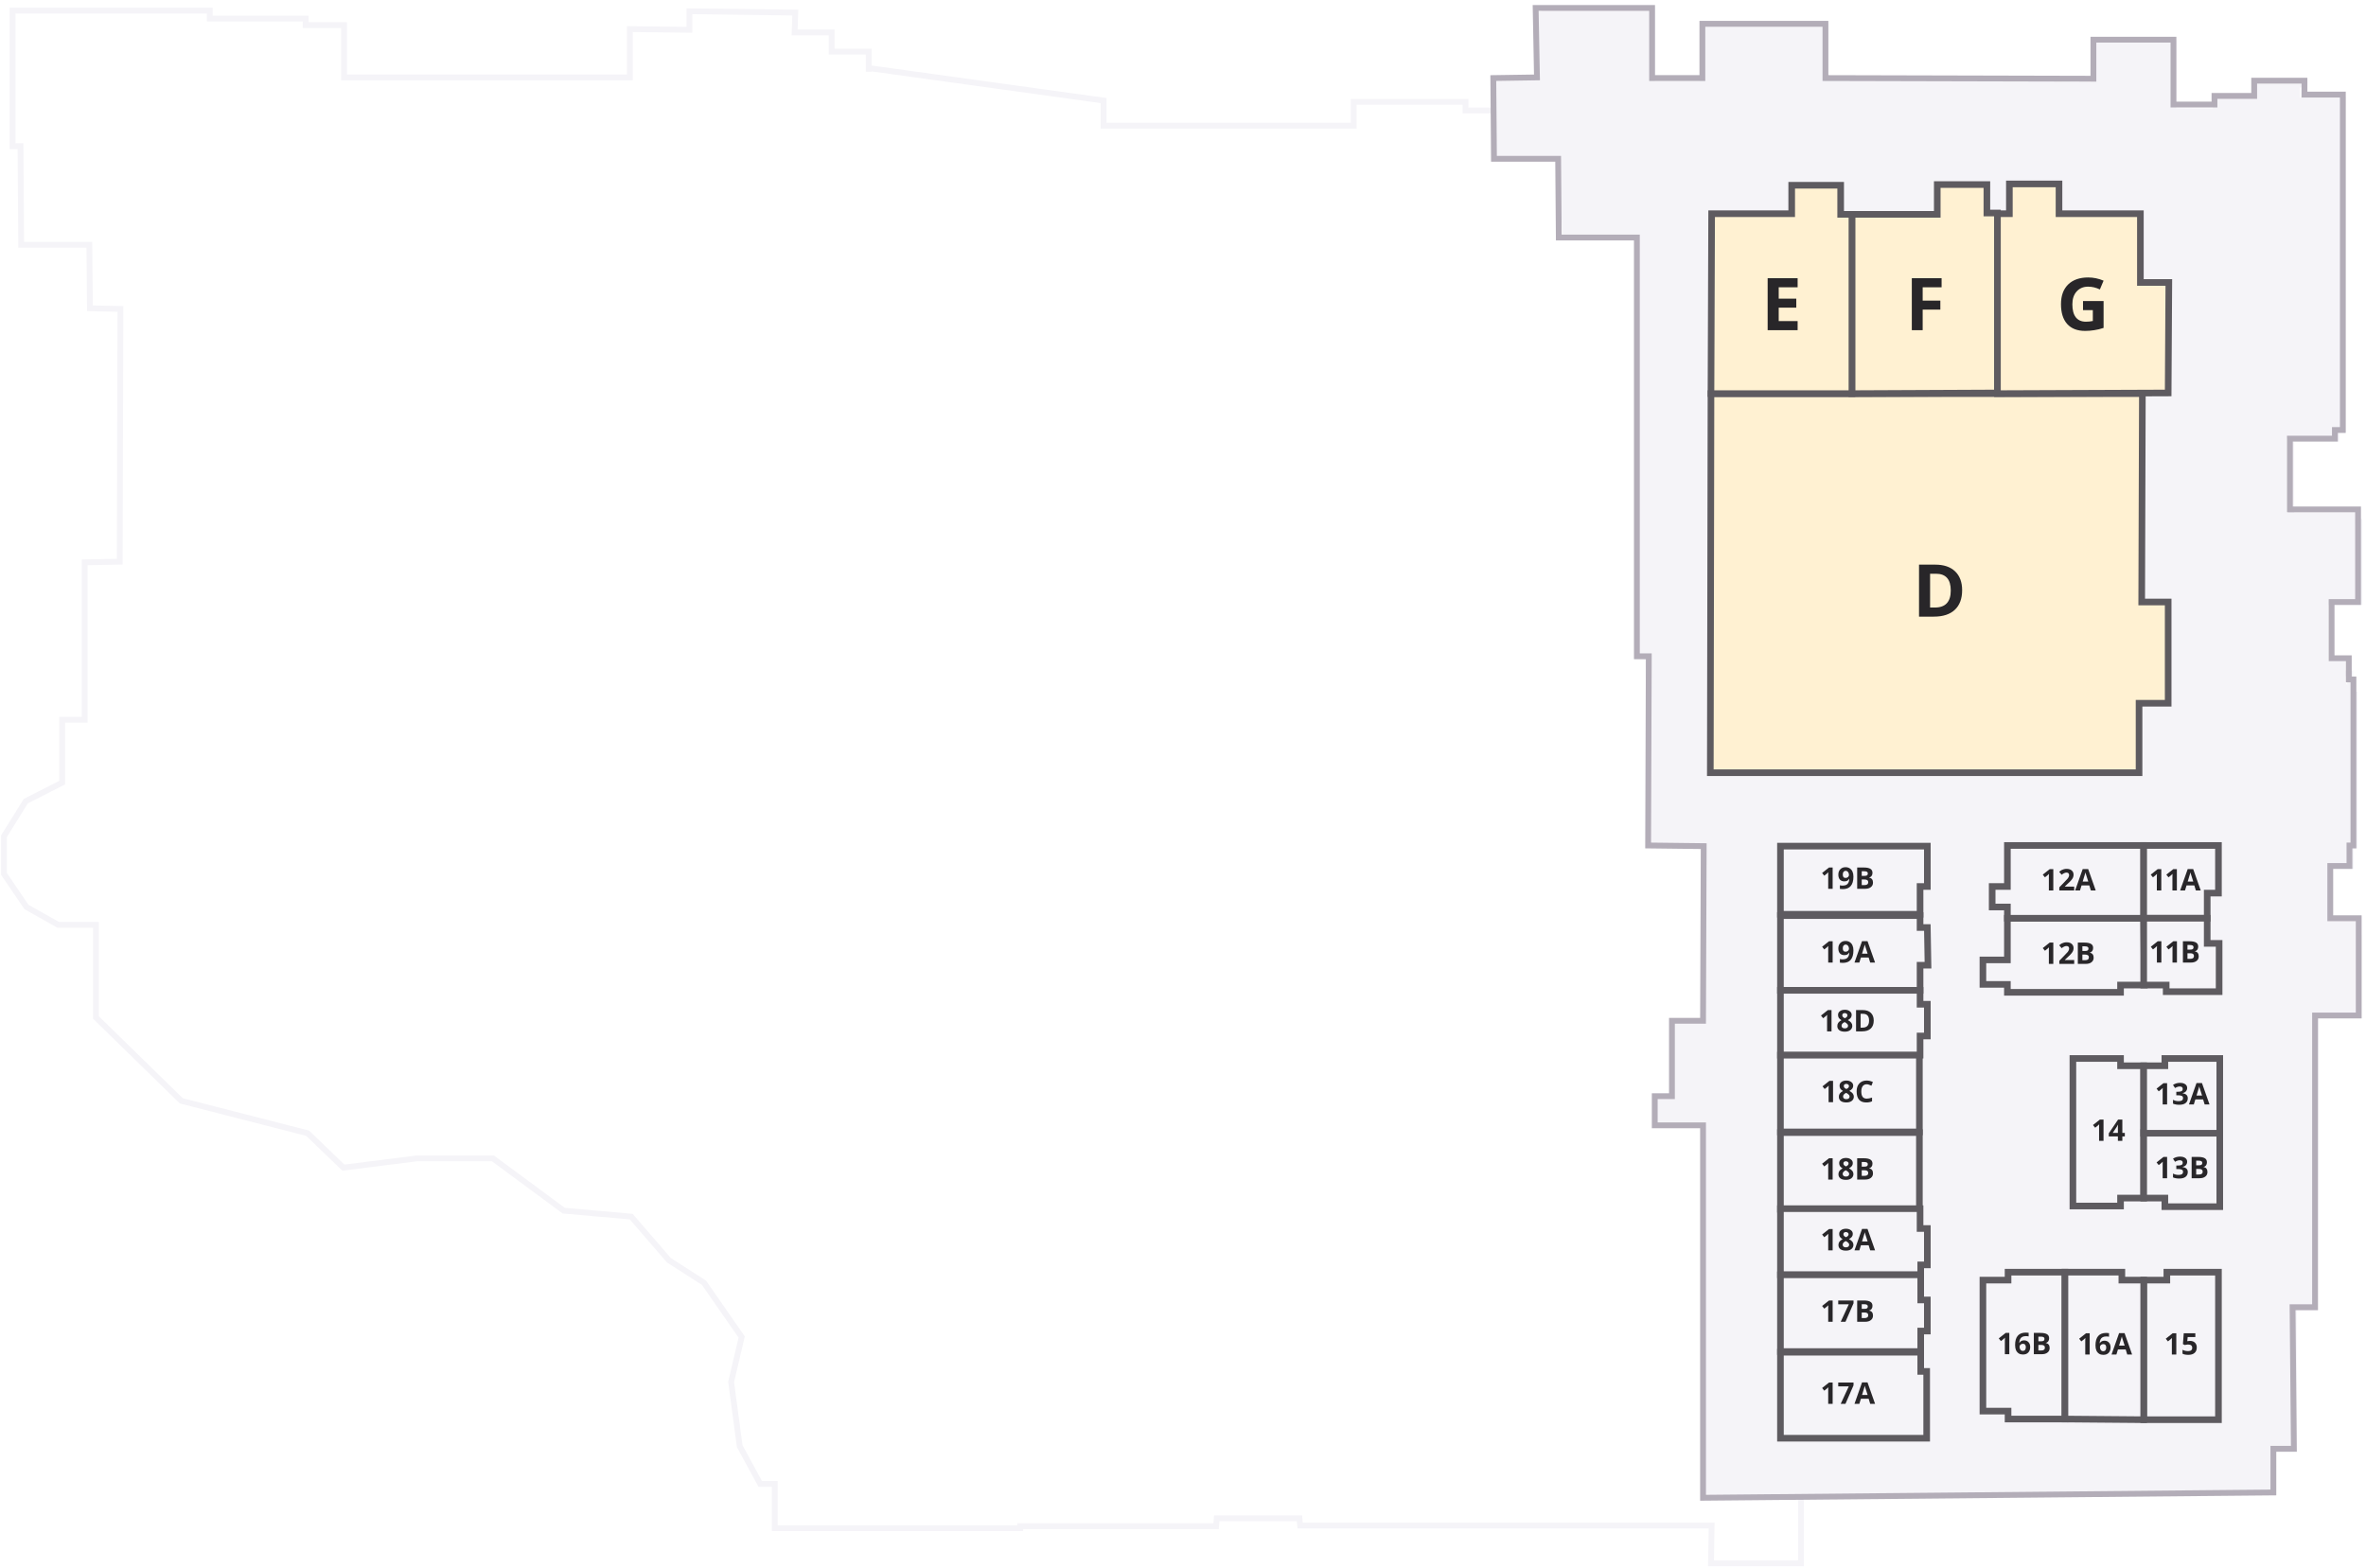
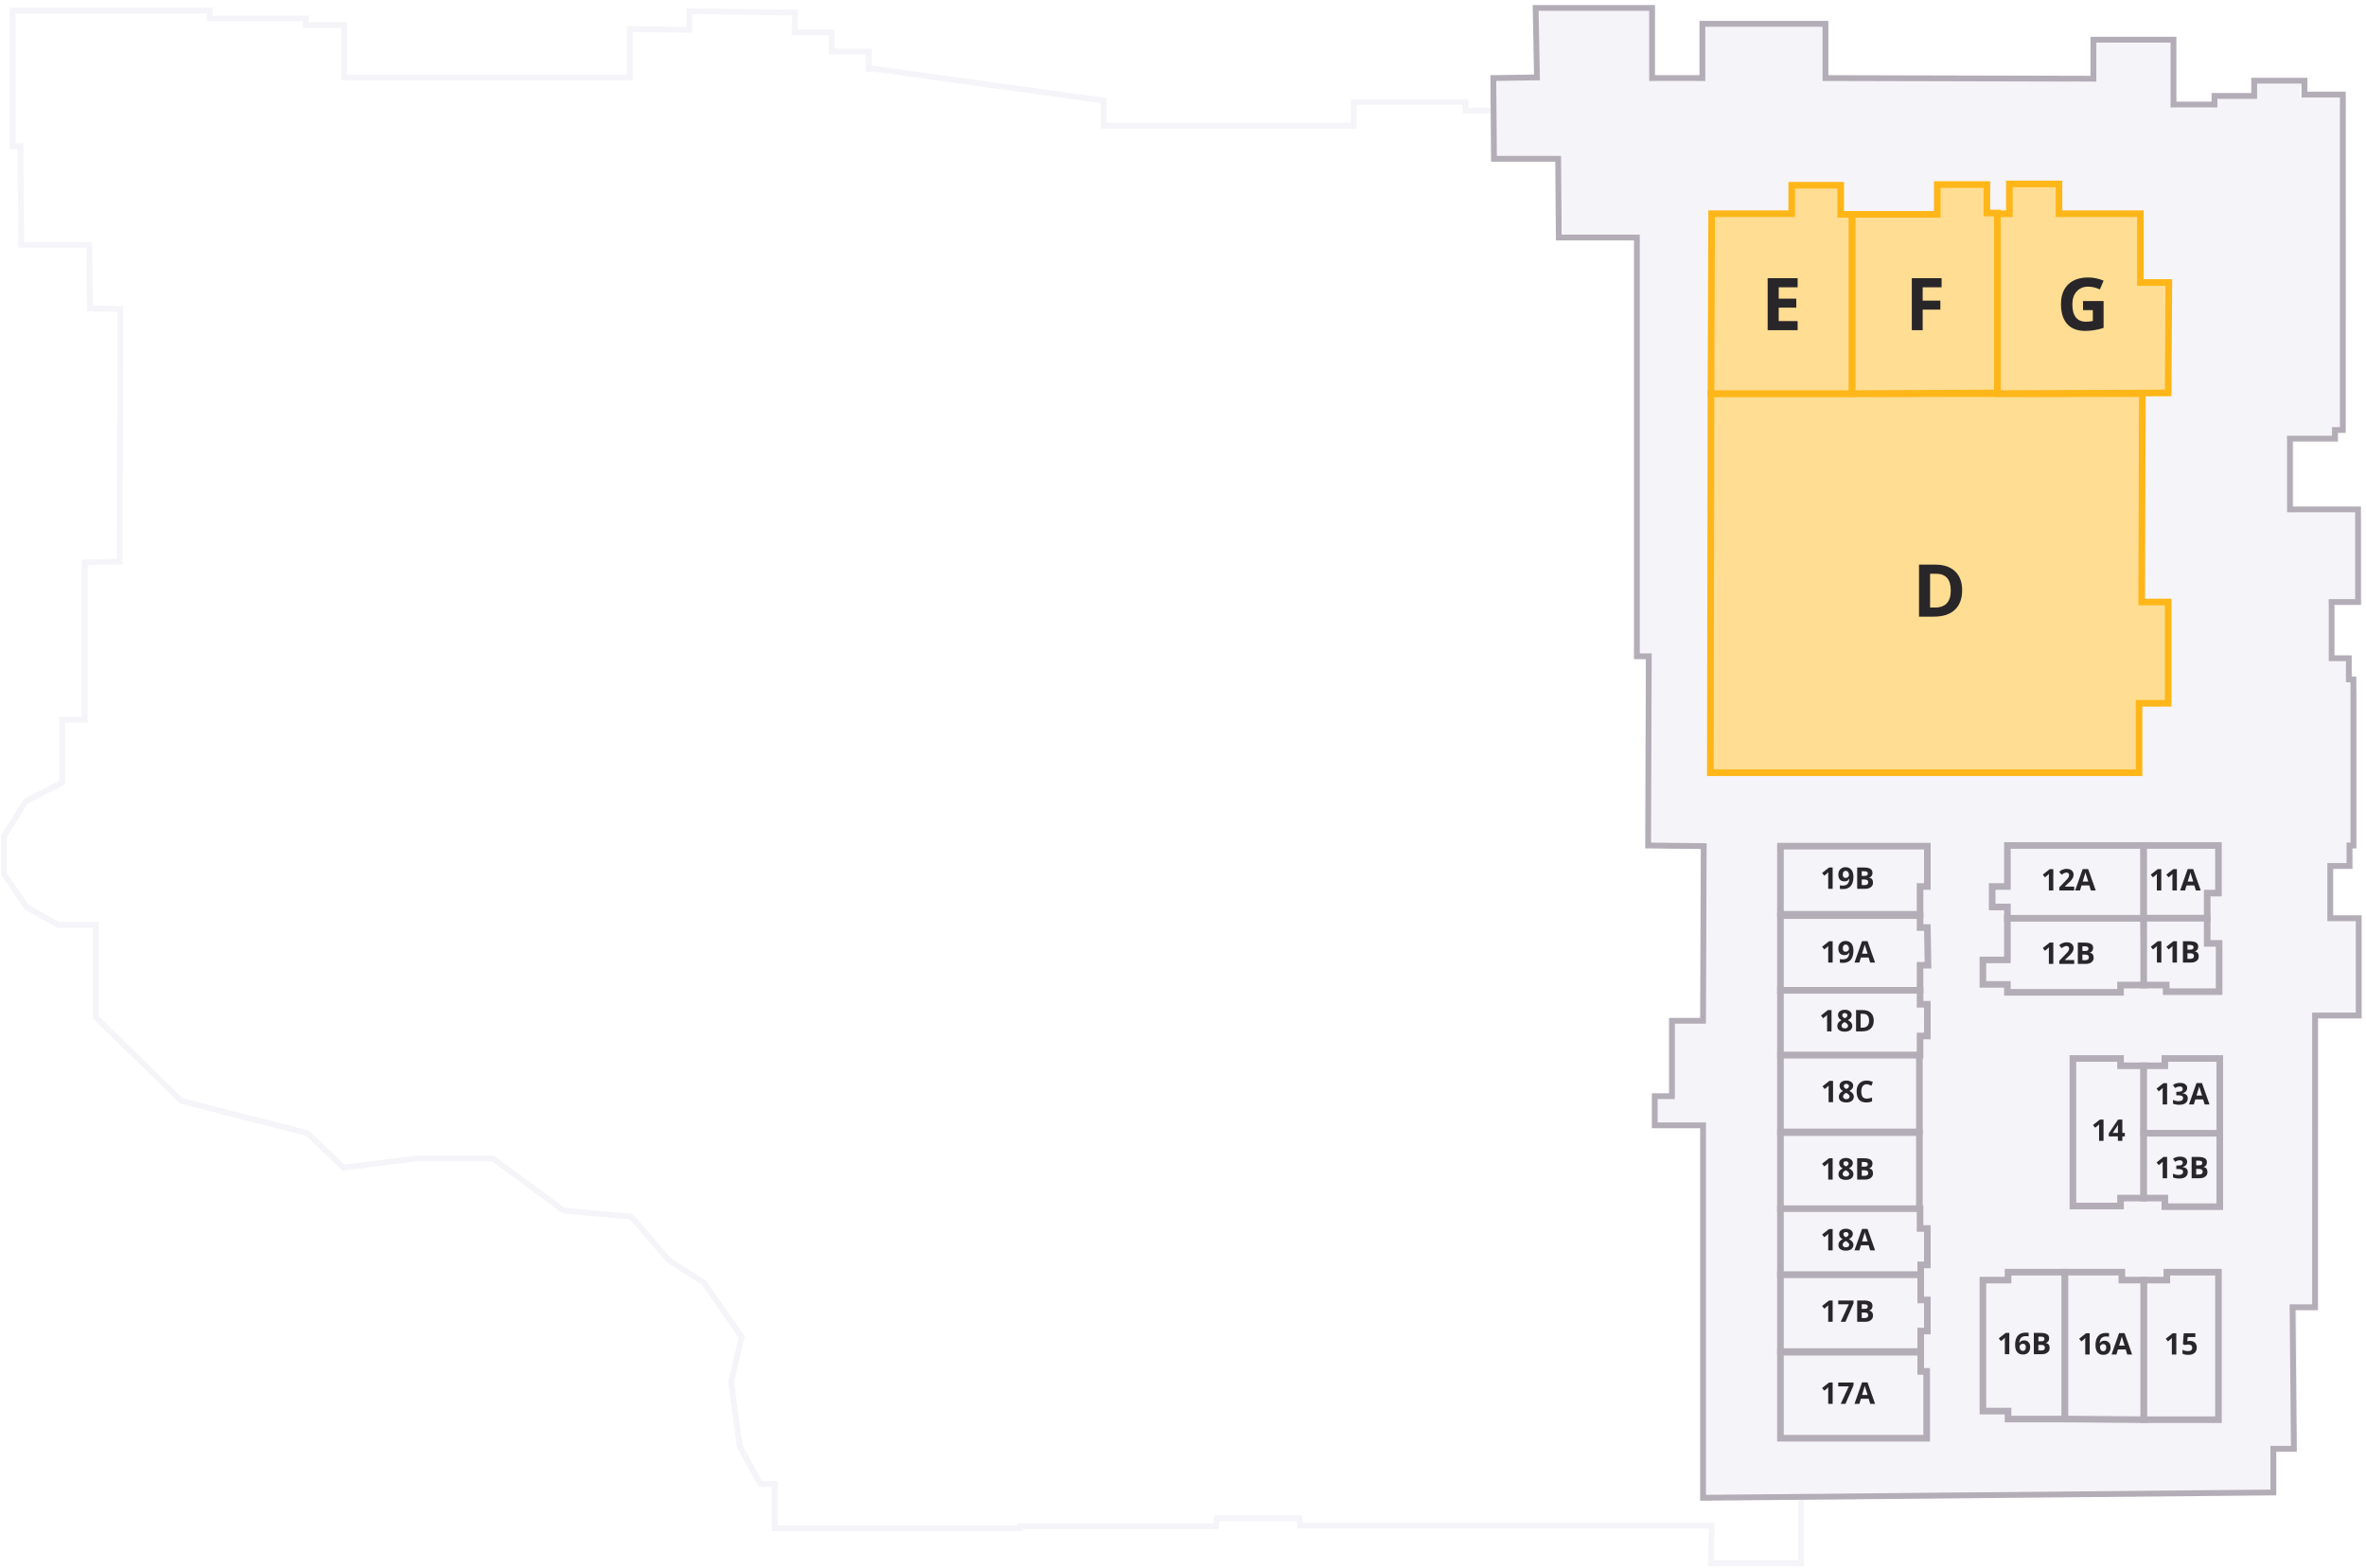
<svg xmlns="http://www.w3.org/2000/svg" id="Level_1" data-name="Level 1" viewBox="0 0 357.6 237">
  <defs>
-     <style>.cls-1,.cls-3,.cls-6{fill:none;}.cls-1{stroke:#f5f4f8;stroke-linecap:square;}.cls-1,.cls-4,.cls-5{stroke-miterlimit:3.86;}.cls-1,.cls-6{stroke-width:0.88px;}.cls-2,.cls-4{fill:#f5f4f8;}.cls-3{stroke:#8d8032;stroke-linecap:round;stroke-linejoin:round;stroke-width:0.01px;}.cls-4,.cls-5{stroke:#5e5b60;}.cls-5{fill:#fff1d2;}.cls-6{stroke:#b3adb8;stroke-miterlimit:10;}.cls-7,.cls-8,.cls-9{isolation:isolate;fill:#282629;font-family:OpenSans-Semibold, Open Sans;font-weight:700;}.cls-7{font-size:11px;}.cls-8,.cls-9{font-size:4.52px;}.cls-9{letter-spacing:-0.05em;}</style>
+     <style>.cls-1,.cls-3,.cls-6{fill:none;}.cls-1{stroke:#f5f4f8;stroke-linecap:square;}.cls-1,.cls-4,.cls-5{stroke-miterlimit:3.86;}.cls-1,.cls-6{stroke-width:0.88px;}.cls-2,.cls-4{fill:#f5f4f8;}.cls-3{stroke:#8d8032;stroke-linecap:round;stroke-linejoin:round;stroke-width:0.01px;}.cls-4,.cls-6{stroke:#b3adb8;}.cls-5{fill:#ffdd93;stroke:#ffb618;}.cls-6{stroke-miterlimit:10;}.cls-7,.cls-8,.cls-9{isolation:isolate;fill:#282629;font-family:OpenSans-Semibold, Open Sans;font-weight:700;}.cls-7{font-size:11px;}.cls-8,.cls-9{font-size:4.52px;}.cls-9{letter-spacing:-0.05em;}</style>
  </defs>
  <path class="cls-1" d="M52,11.7V3.8H46.2v-1H31.7V1.6H1.9V22.1H3.1L3.2,37H13.5l.1,9.6,4.6.1-.1,38.2-5.3.1v23.8H9.4v9.5l-5.5,2.8L.6,126.4v5.7l3.4,5,4.8,2.7h5.7v14l12.9,12.6,19.1,4.9,5.4,5.2L63,175.1H74.5L85.2,183l10.2.9,5.7,6.6,5.3,3.4,5.7,8.2-1.6,6.8,1.3,9.7,3.1,5.7h2.2V231h37.1v-.3h29.6l.1-1.2h12.5l.1,1.1h62.2l-.1,5.7h13.6v-17l63.6-.3h10.9V197.6h3.2l.1-44.1h6.5V141.8H350V130.9h5.3v-3.1h.6V105h-.7v-3.2h-5.3V91h6.7V78.9H346.3V66.3h6.8V65h.9l.1-50h-5.9l.1-2.2H341v2.4h-6v1.6h-6.5V6.5H316.9v6.4h-41V4H258.2v8.8h-8.5V1.5H233.4V13.2H227v3.5h-5.5V15.4H204.6V19H166.8V15.2l-35.4-4.9m-.1.1V7.8h-5.6m0,0V4.9h-5.6l.1-3-16-.2V4.5l-9-.1v7.3H52" />
  <path class="cls-2" d="M236.2,35.5h11.1l-.1,32-.1,32,1.6.2.4,28.5,8.1.1v6.1l-.1,20.3h-4.7v11.4h-2.6v4.4h7.3l.3,55.9,85.8-.9v-5.1l.4-1.4h3.1V197.6h3.2l-.2-44.1h6.8V138.8h-4.3v-7.9h3.1v-3.1l.4-.13v-22.4l-1.2-2.17V99.9h-2.6V91H356V77.5H345.6V66.3h6.65l1.86-1.38V14.42l-6.5.38V12.7l-7.3.1v2.3h-5.9v1.4l-5.7-.1V6.6H316v5.8l-40.1-.6V3.6l-19,.4v8.3h-7.2V1.7H232l.3,10-6.6.1V24.1l9.7.1Z" />
  <line class="cls-3" x1="335.1" y1="131.8" x2="335.3" y2="131.8" />
  <rect class="cls-3" x="269.1" y="164.3" width="0.3" height="0.1" />
  <rect class="cls-3" x="269.4" y="149.1" width="0.4" height="0.2" />
  <polygon id="clickable-19B" class="cls-4" points="290.2 138.2 269.1 138.2 269.1 127.9 291.3 127.9 291.3 134 290.2 134 290.2 138.2" />
  <polygon id="clickable-19A" class="cls-4" points="290.2 149.7 269.1 149.7 269.1 138.4 290.2 138.4 290.2 140.2 291.3 140.2 291.4 145.9 290.2 145.9 290.2 149.7" />
  <polygon id="clickable-18D" class="cls-4" points="290.2 159.5 269.1 159.5 269.1 149.7 290.2 149.7 290.2 151.8 291.3 151.8 291.3 156.6 290.2 156.6 290.2 159.5" />
  <rect id="clickable-18C" class="cls-4" x="269.1" y="159.5" width="21" height="11.6" />
  <rect id="clickable-18B" class="cls-4" x="269.1" y="171.2" width="21" height="11.6" />
  <polygon id="clickable-18A" class="cls-4" points="290.3 192.7 269.1 192.7 269.1 182.7 290.2 182.7 290.2 185.7 291.3 185.7 291.3 191.2 290.3 191.2 290.3 192.7" />
  <polygon id="clickable-17B" class="cls-4" points="290.3 204.3 269.1 204.3 269.1 192.7 290.3 192.7 290.3 196.5 291.3 196.5 291.3 201.2 290.3 201.2 290.3 204.3" />
  <polygon id="clickable-17A" class="cls-4" points="291.2 217.4 269.1 217.4 269.1 204.4 290.3 204.4 290.3 207.3 291.2 207.3 291.2 217.4" />
  <polygon id="clickable-Ballroom_D" data-name="clickable-Ballroom D" class="cls-5" points="323.7 91 323.8 59.5 258.6 59.5 258.5 116.8 323.3 116.8 323.3 106.3 327.7 106.3 327.7 91 323.7 91" />
  <polygon id="clickable-Ballroom_F" data-name="clickable-Ballroom F" class="cls-5" points="301.9 32.2 300.3 32.2 300.3 27.9 292.8 27.9 292.8 32.4 279.9 32.4 279.9 59.5 301.9 59.4 301.9 32.2" />
  <polygon id="clickable-Ballroom_G" data-name="clickable-Ballroom G" class="cls-5" points="327.7 59.4 327.8 42.7 323.5 42.7 323.5 32.3 311.2 32.3 311.2 27.8 303.7 27.8 303.7 32.3 301.9 32.3 301.9 59.5 327.7 59.4" />
  <polygon id="clickable-Ballroom_E" data-name="clickable-Ballroom E" class="cls-5" points="279.9 32.4 278.2 32.4 278.2 28 270.8 28 270.8 32.3 258.7 32.3 258.6 59.5 279.9 59.5 279.9 32.4" />
  <polygon class="cls-6" points="257.4 226.4 257.4 170.1 250.1 170.1 250.1 165.7 252.7 165.7 252.7 154.3 257.4 154.3 257.5 127.9 249.1 127.8 249.2 99.2 247.4 99.2 247.4 35.9 235.6 35.9 235.5 24 225.8 24 225.7 11.8 232.3 11.7 232.1 1.2 249.7 1.2 249.7 11.8 257.3 11.8 257.3 3.6 275.9 3.6 275.9 11.8 316.4 11.9 316.4 6 328.5 6 328.5 15.8 334.7 15.8 334.7 14.5 340.7 14.5 340.7 12.2 348.3 12.2 348.3 14.3 354.1 14.3 354.1 65 352.9 65 352.9 66.3 346.1 66.3 346.1 77 356.4 77 356.4 91 352.4 91 352.4 99.5 355 99.5 355 102.7 355.7 102.7 355.7 127.8 355.1 127.8 355.1 130.9 352.2 130.9 352.2 138.8 356.5 138.8 356.5 153.5 349.9 153.5 349.9 197.6 346.5 197.6 346.7 219 343.6 219 343.6 225.6 257.4 226.4" />
  <polygon id="clickable-12B" class="cls-4" points="303.4 138.8 324 138.8 324.1 148.9 320.5 148.9 320.5 150 303.4 150 303.4 148.8 299.7 148.8 299.7 145.1 303.4 145.1 303.4 138.8" />
  <polygon id="clickable-12A" class="cls-4" points="303.4 127.8 324 127.8 324 138.8 303.4 138.8 303.4 137.1 301.1 137.1 301.1 134 303.4 134 303.4 127.8" />
  <polygon id="clickable-11A" class="cls-4" points="335.3 127.8 324 127.8 324 138.8 333.6 138.8 333.6 135 335.3 135 335.3 127.8" />
  <polygon id="clickable-11B" class="cls-4" points="333.6 142.6 333.6 138.8 324 138.8 324 148.9 327.4 148.9 327.4 149.9 335.4 149.9 335.4 142.6 333.6 142.6" />
  <polygon id="clickable-14" class="cls-4" points="324 161.1 320.5 161.1 320.5 160 313.3 160 313.3 182.3 320.5 182.3 320.5 181.1 324 181.1 324 161.1" />
  <polygon id="clickable-13B" class="cls-4" points="324 171.2 324 181.1 327.2 181.1 327.2 182.4 335.5 182.4 335.5 171.2 324 171.2" />
  <polygon id="clickable-13A" class="cls-4" points="327.2 160 327.2 161.1 324 161.1 324 171.3 335.5 171.3 335.5 160 327.2 160" />
  <polygon id="clickable-16B" class="cls-4" points="303.5 192.3 303.5 193.5 299.7 193.5 299.7 213.3 303.5 213.3 303.5 214.5 312.1 214.5 312.1 192.3 303.5 192.3" />
  <polygon id="clickable-15" class="cls-4" points="327.5 192.3 327.5 193.5 324 193.5 324 214.6 335.3 214.6 335.3 192.3 327.5 192.3" />
  <polygon id="clickable-16A" class="cls-4" points="312.1 214.5 324 214.6 324 193.5 320.7 193.5 320.7 192.3 312.1 192.3 312.1 214.5" />
  <text class="cls-7" transform="translate(289.06 93.21)">D</text>
  <text class="cls-7" transform="translate(266.18 49.91)">E</text>
  <text class="cls-7" transform="translate(287.97 49.91)">F</text>
  <text class="cls-7" transform="translate(310.86 49.91)">G</text>
  <text class="cls-8" transform="translate(275.13 134.35)">19B</text>
  <text class="cls-8" transform="translate(275.13 145.5)">19A</text>
  <text class="cls-8" transform="translate(274.96 155.9)">18D</text>
  <text class="cls-8" transform="translate(275.19 166.6)">18C</text>
  <text class="cls-8" transform="translate(275.13 178.3)">18B</text>
  <text class="cls-8" transform="translate(275.13 189)">18A</text>
  <text class="cls-8" transform="translate(275.13 199.8)">17B</text>
  <text class="cls-8" transform="translate(301.83 204.7)">16B</text>
  <text class="cls-8" transform="translate(313.98 204.75)">16A</text>
  <text class="cls-8" transform="translate(327.07 204.75)">15</text>
  <text class="cls-8" transform="translate(316.07 172.45)">14</text>
  <text class="cls-8" transform="translate(308.48 134.6)">12A</text>
  <text class="cls-9" transform="translate(324.8 134.6)">11A</text>
  <text class="cls-9" transform="translate(324.81 145.5)">11B</text>
  <text class="cls-8" transform="translate(308.48 145.7)">12B</text>
  <text class="cls-8" transform="translate(325.68 166.95)">13A</text>
  <text class="cls-8" transform="translate(325.68 178.1)">13B</text>
  <text class="cls-8" transform="translate(275.13 212.2)">17A</text>
</svg>
